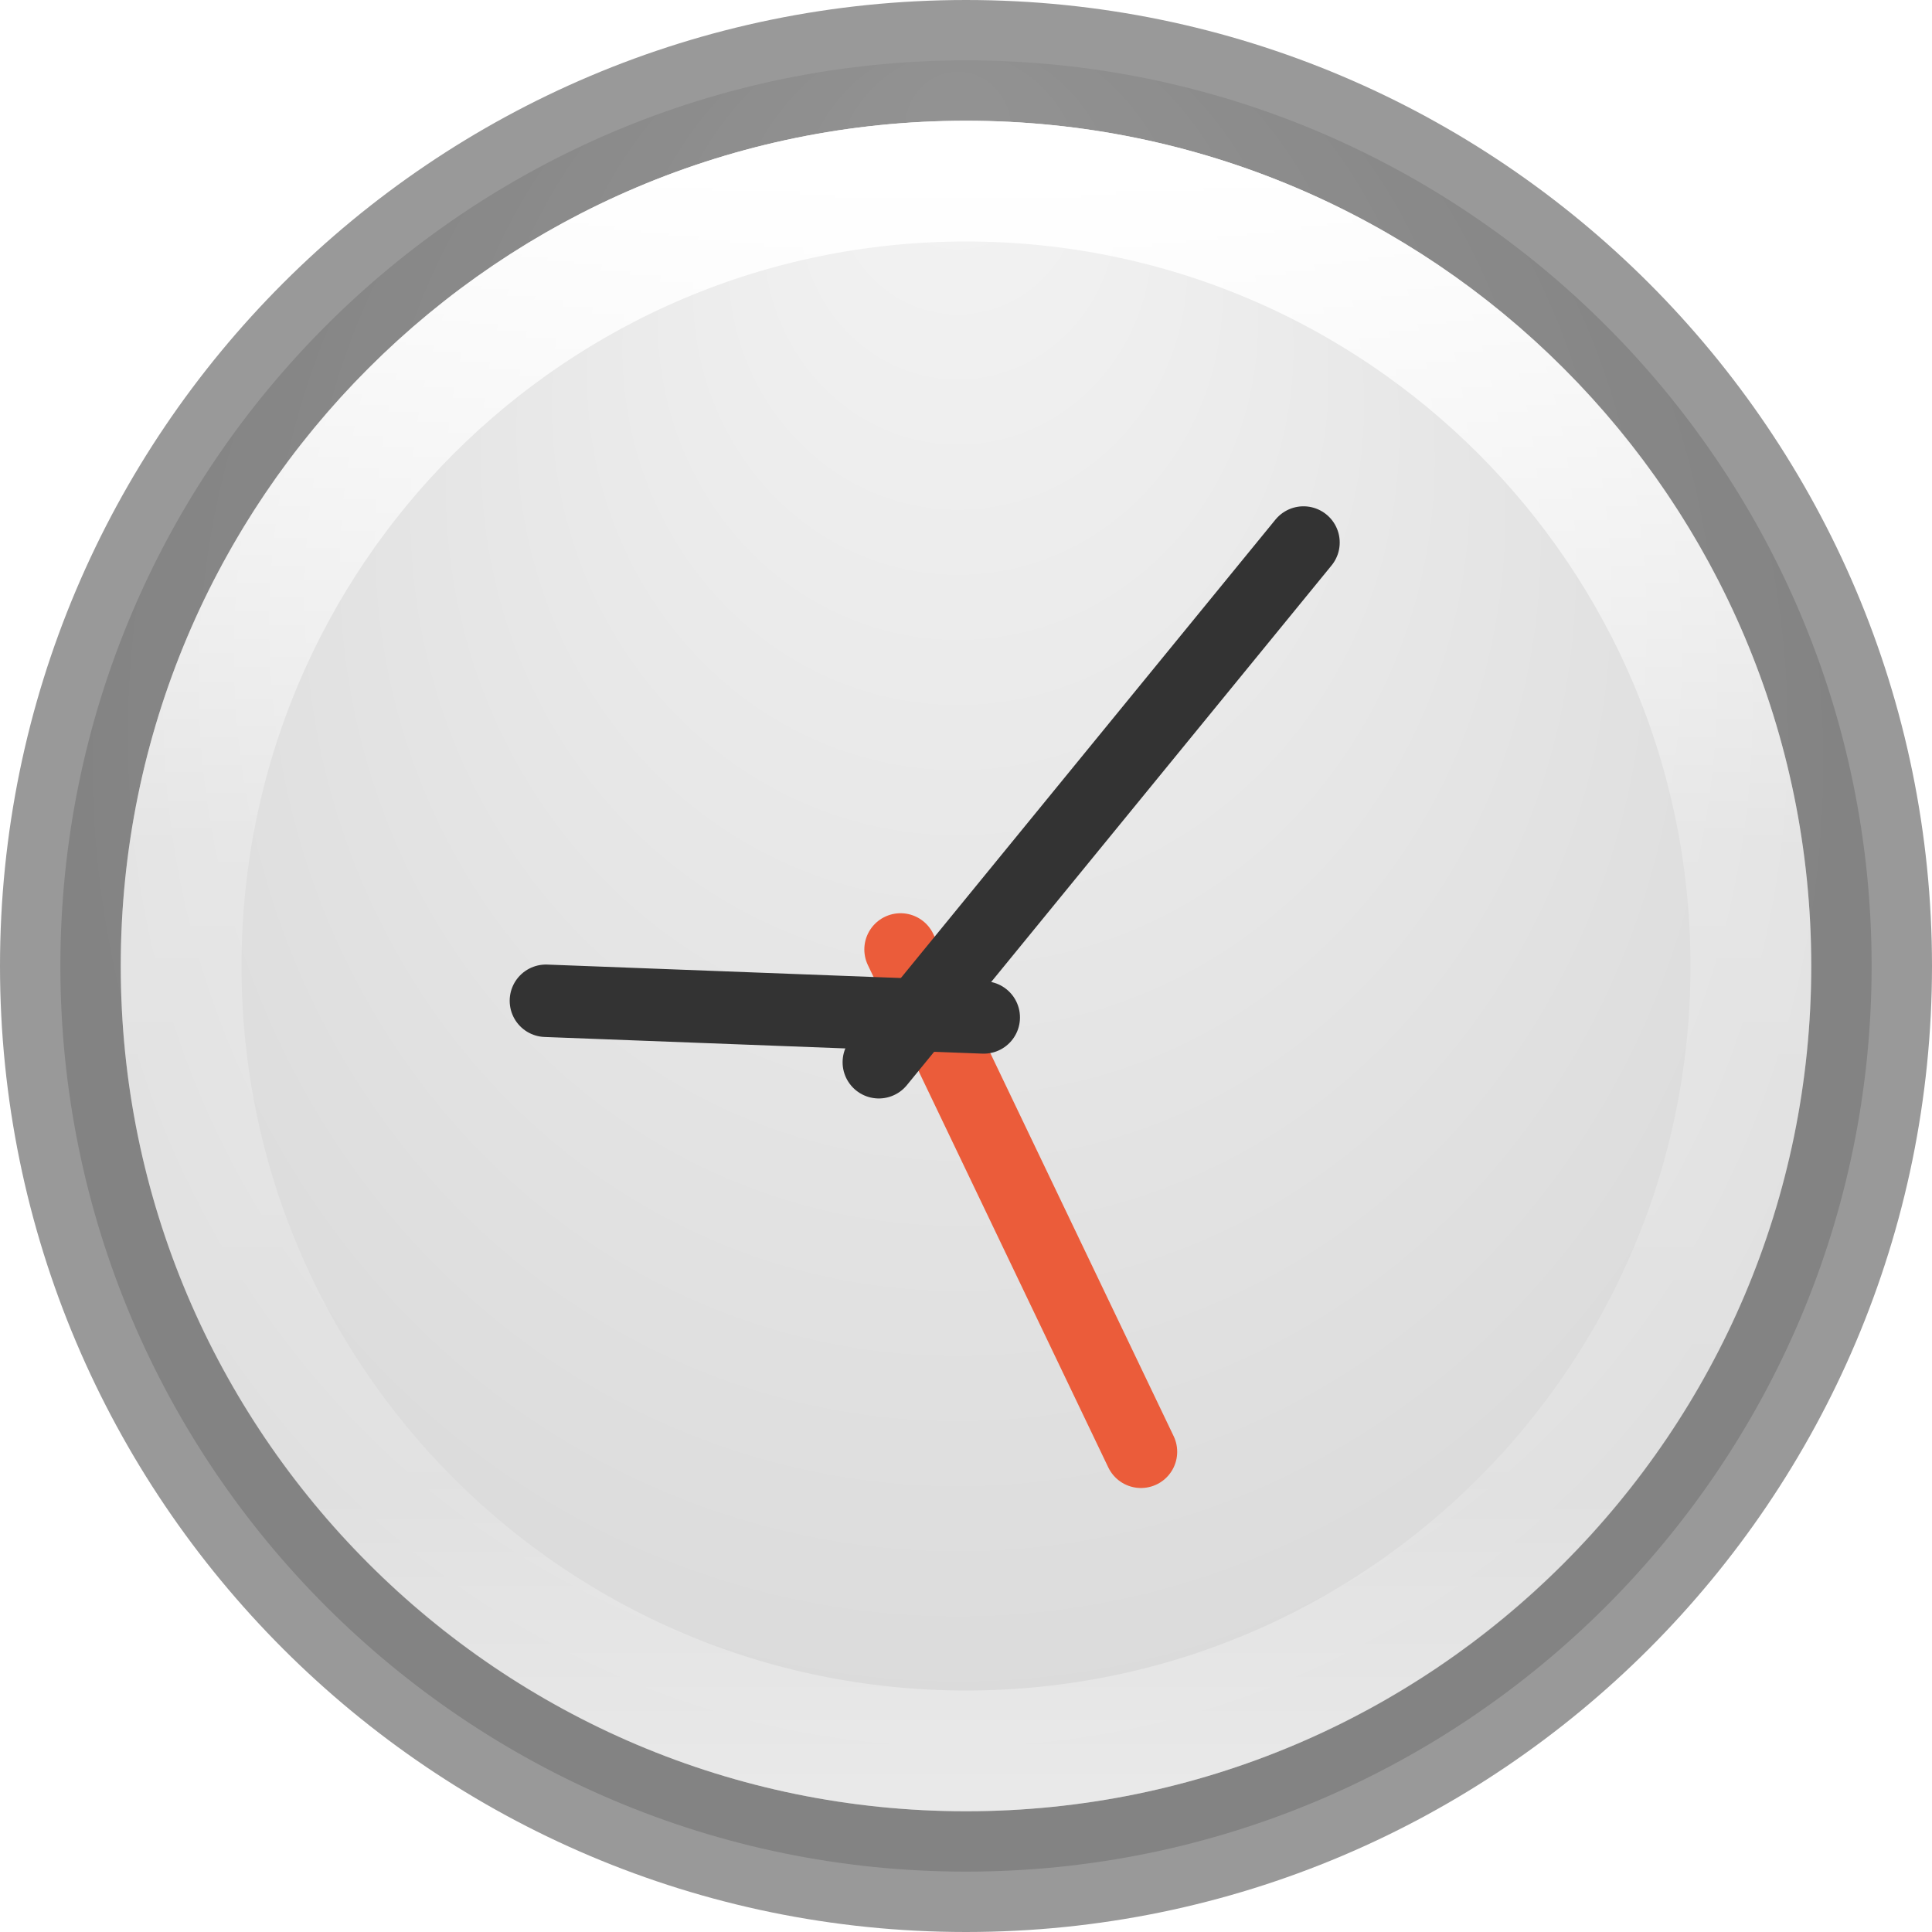
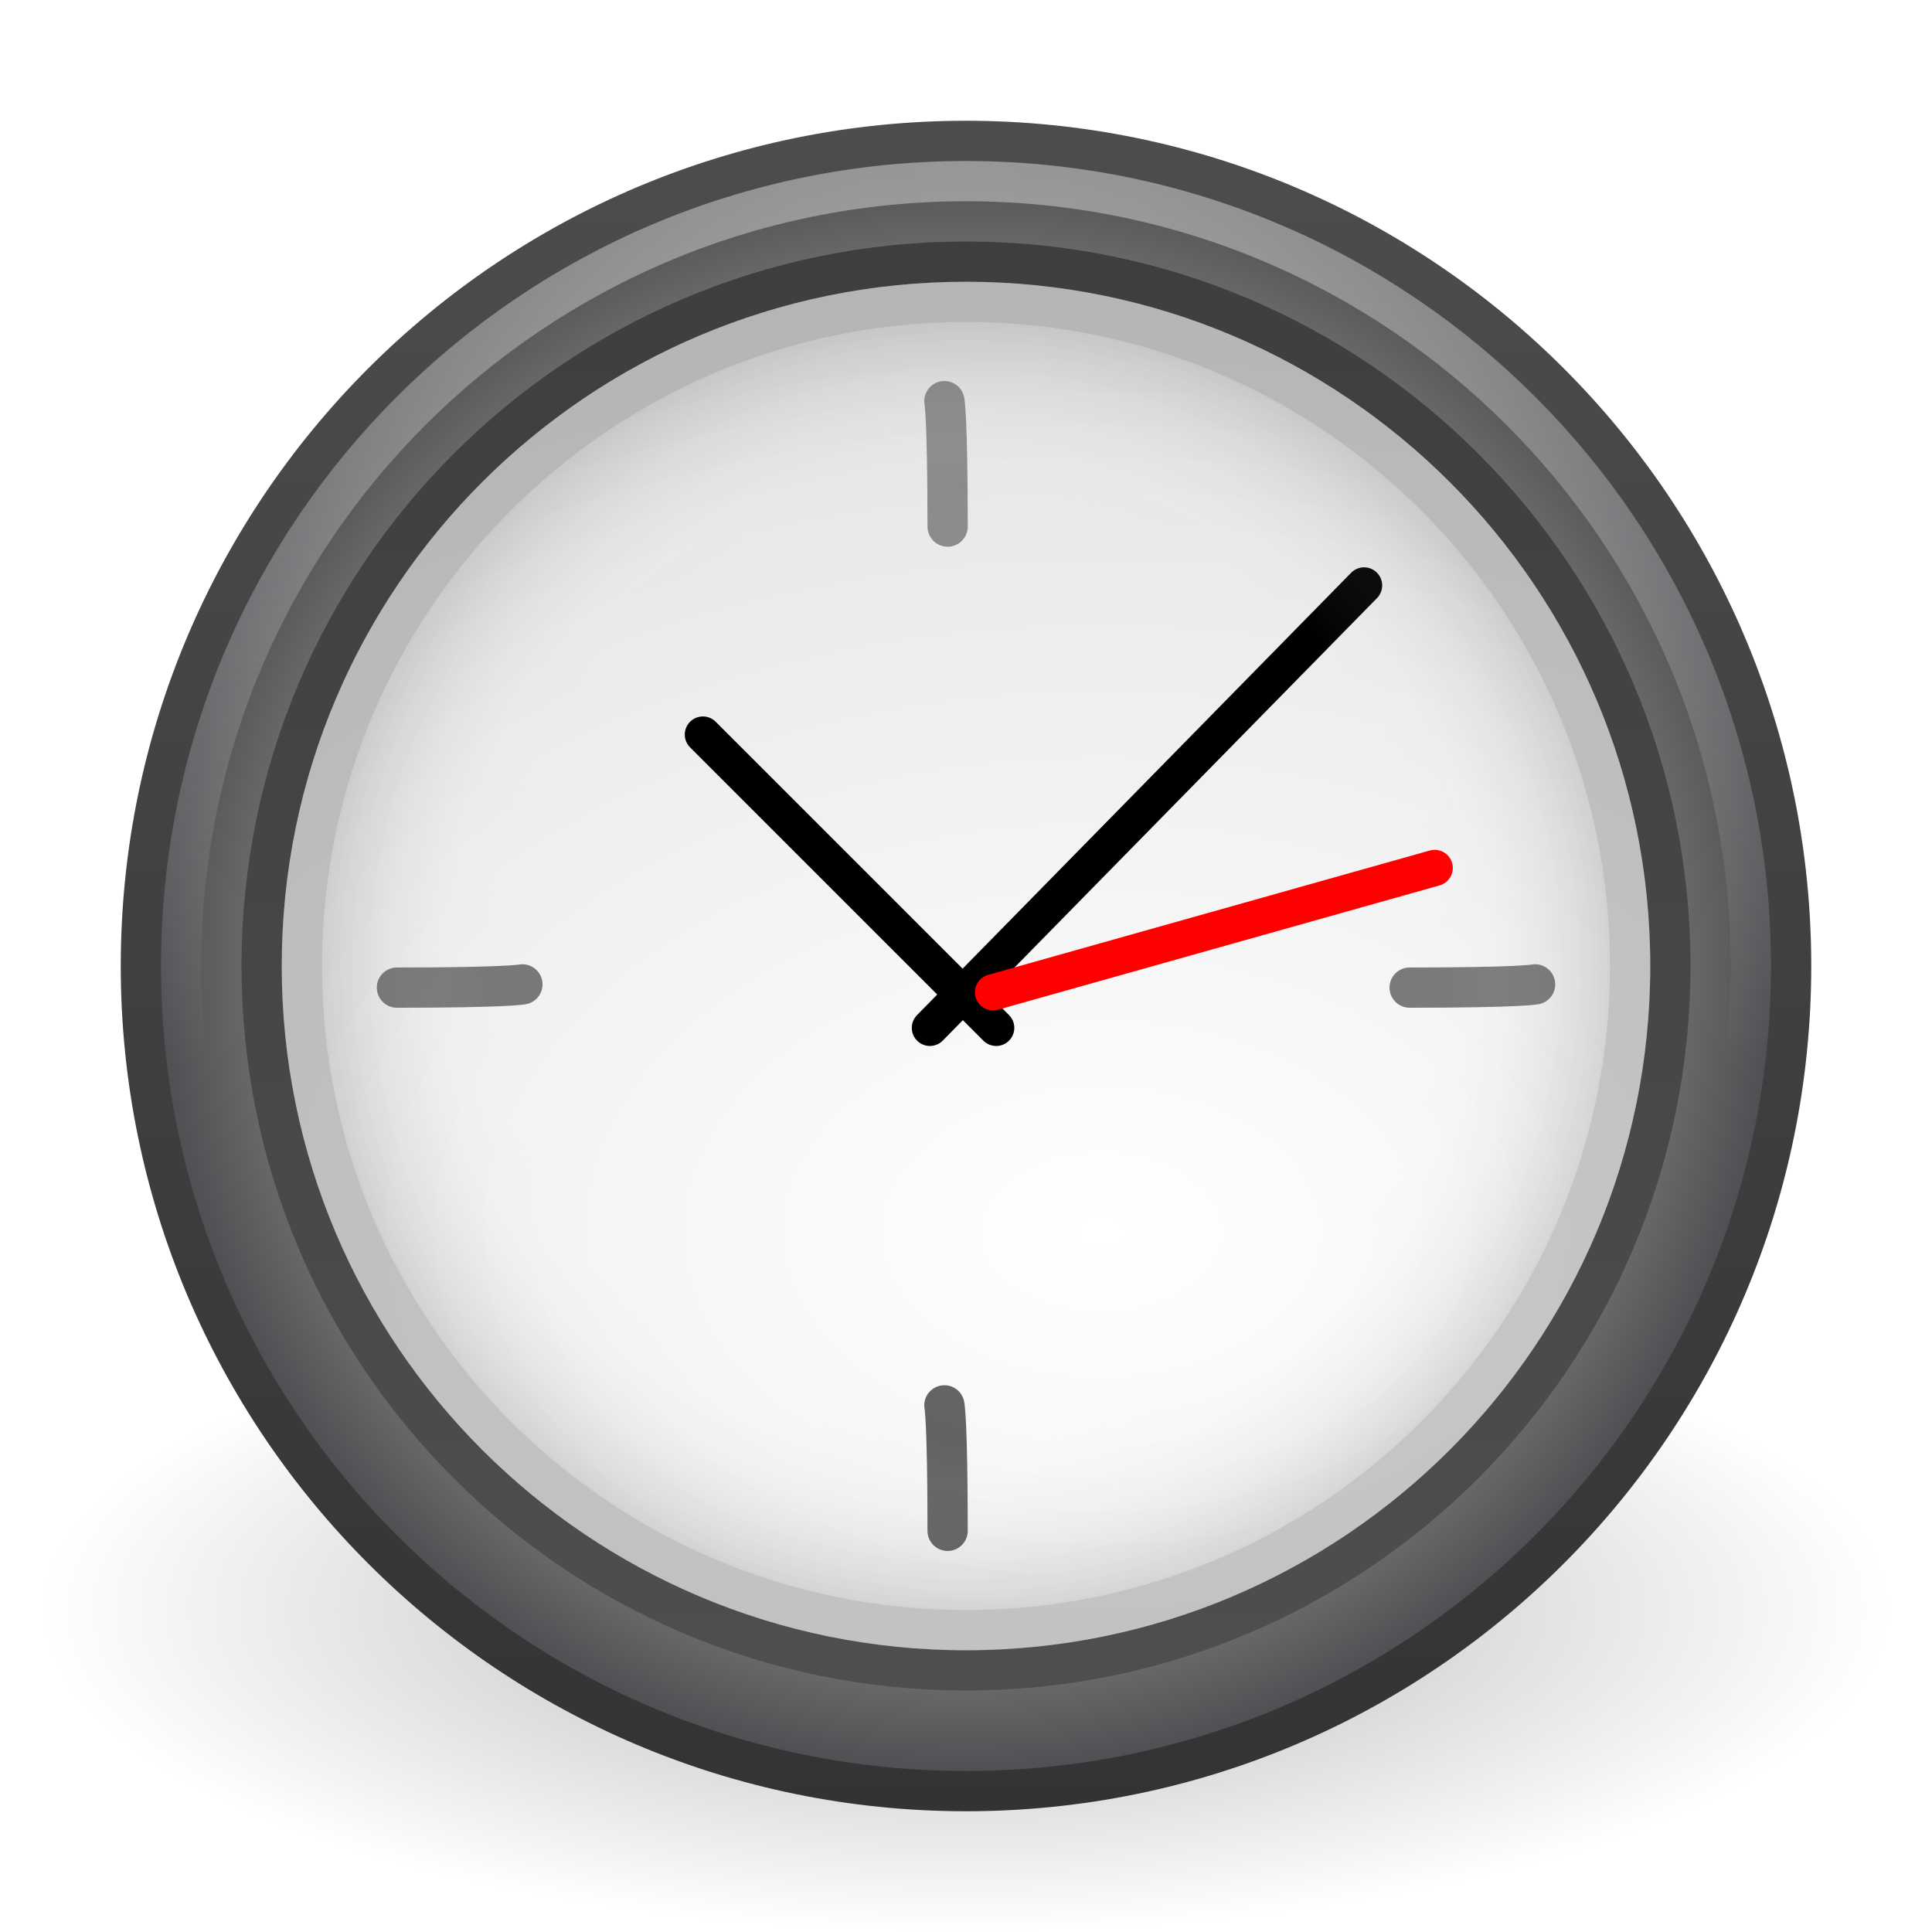
- <svg xmlns="http://www.w3.org/2000/svg" xmlns:xlink="http://www.w3.org/1999/xlink" version="1.0" width="16" height="16" id="svg3295">
-   <defs id="defs3297">
-     <linearGradient id="linearGradient4806-9">
-       <stop id="stop4808-49" style="stop-color:#ffffff;stop-opacity:1" offset="0" />
-       <stop id="stop4810-05" style="stop-color:#ffffff;stop-opacity:0.235" offset="0.424" />
-       <stop id="stop4812-6" style="stop-color:#ffffff;stop-opacity:0.157" offset="0.821" />
-       <stop id="stop4814-7" style="stop-color:#ffffff;stop-opacity:0.392" offset="1" />
+ <svg xmlns="http://www.w3.org/2000/svg" id="svg5555" height="48" width="48" version="1.0">
+   <defs id="defs5557">
+     <radialGradient id="radialGradient3199" gradientUnits="userSpaceOnUse" cy="24" cx="24" r="17">
+       <stop id="stop3303" style="stop-color:#fff;stop-opacity:0" offset="0" />
+       <stop id="stop3309" style="stop-color:#fff;stop-opacity:0" offset="0.7" />
+       <stop id="stop3305" offset="1" />
+     </radialGradient>
+     <linearGradient id="linearGradient3201" y2="26.494" gradientUnits="userSpaceOnUse" x2="29.05" gradientTransform="matrix(1 0 0 -1 .000001 48)" y1="7.028" x1="29.05">
+       <stop id="stop3710" offset="0" />
+       <stop id="stop3712" offset="1" />
    </linearGradient>
-     <linearGradient id="linearGradient2867-449-88-871-390-598-476-591-434-148-57-177-641-289-620-227-114-444-680-744-4-8-69-5-4-8-426-2-9-1-4-965">
-       <stop id="stop4036" style="stop-color:#f4f4f4;stop-opacity:1" offset="0" />
-       <stop id="stop4040" style="stop-color:#dadada;stop-opacity:1" offset="1" />
+     <linearGradient id="linearGradient3212" y2="26.091" gradientUnits="userSpaceOnUse" x2="24.398" gradientTransform="translate(-.39768 .39813)" y1="3.602" x1="24.398">
+       <stop id="stop3998" style="stop-color:#fff" offset="0" />
+       <stop id="stop4000" style="stop-color:#fff;stop-opacity:0" offset="1" />
    </linearGradient>
-     <linearGradient x1="71.204" y1="15.369" x2="71.204" y2="40.496" id="linearGradient3143" xlink:href="#linearGradient4806-9" gradientUnits="userSpaceOnUse" gradientTransform="matrix(0.5306905,0,0,0.5306907,-30.30318,-6.788705)" />
-     <radialGradient cx="15.026" cy="8.626" r="20" fx="0.304" fy="8.626" id="radialGradient3154" xlink:href="#linearGradient2867-449-88-871-390-598-476-591-434-148-57-177-641-289-620-227-114-444-680-744-4-8-69-5-4-8-426-2-9-1-4-965" gradientUnits="userSpaceOnUse" gradientTransform="matrix(-2.4562692e-8,0.4036492,-0.380296,-2.780277e-8,11.21346,0.5951713)" />
-     <radialGradient gradientTransform="matrix(0,0.3852883,-0.4195884,0,32.3895,-16.79301)" gradientUnits="userSpaceOnUse" xlink:href="#linearGradient3242-7-3-8-0-4-58-06" id="radialGradient3259" fy="48.605" fx="64.575" r="31" cy="48.605" cx="64.575" />
-     <linearGradient id="linearGradient3242-7-3-8-0-4-58-06">
-       <stop offset="0" style="stop-color:#cdf87e;stop-opacity:1" id="stop3244-5-8-5-6-4-3-8" />
-       <stop offset="0.262" style="stop-color:#a2e34f;stop-opacity:1" id="stop3246-9-5-1-5-3-0-7" />
-       <stop offset="0.661" style="stop-color:#68b723;stop-opacity:1" id="stop3248-7-2-0-7-5-35-9" />
-       <stop offset="1" style="stop-color:#1d7e0d;stop-opacity:1" id="stop3250-8-2-8-5-6-40-4" />
+     <radialGradient id="radialGradient3215" gradientUnits="userSpaceOnUse" cy="12.08" cx="27.412" gradientTransform="matrix(1.7638e-8 1.7731 -2.6591 2.6451e-8 59.48 -17.999)" r="18">
+       <stop id="stop3270" style="stop-color:#fff" offset="0" />
+       <stop id="stop3272" style="stop-color:#d8d8d8" offset="1" />
+     </radialGradient>
+     <linearGradient id="linearGradient3217" y2="40.32" gradientUnits="userSpaceOnUse" x2="29.05" gradientTransform="matrix(1.0606 0 0 1.0606 -1.4545 -1.4545)" y1="7.028" x1="29.05">
+       <stop id="stop2482" style="stop-color:#3d3e40" offset="0" />
+       <stop id="stop2484" style="stop-color:#4e4e4e" offset="1" />
    </linearGradient>
+     <radialGradient id="radialGradient3220" gradientUnits="userSpaceOnUse" cy="24.003" cx="24.012" gradientTransform="matrix(.95321 0 0 .95321 1.1236 1.1232)" r="21">
+       <stop id="stop5026" style="stop-color:#808080" offset="0" />
+       <stop id="stop5028" style="stop-color:#6d6d6d" offset=".873" />
+       <stop id="stop5030" style="stop-color:#4f5053" offset="1" />
+     </radialGradient>
+     <linearGradient id="linearGradient3222" y2="45.184" gradientUnits="userSpaceOnUse" x2="7.554" y1="3" x1="7.554">
+       <stop id="stop3229" style="stop-color:#4d4d4d" offset="0" />
+       <stop id="stop3231" style="stop-color:#333" offset="1" />
+     </linearGradient>
+     <radialGradient id="radialGradient3225" gradientUnits="userSpaceOnUse" cy="4.625" cx="62.625" gradientTransform="matrix(2.1647 0 0 .75294 -111.56 36.518)" r="10.625">
+       <stop id="stop8840" offset="0" />
+       <stop id="stop8842" style="stop-opacity:0" offset="1" />
+     </radialGradient>
  </defs>
-   <path d="m 8,0.5 c -4.138,0 -7.5,3.362 -7.5,7.5 0,4.138 3.362,7.5 7.5,7.5 C 12.138,15.5 15.5,12.138 15.5,8 15.5,3.862 12.138,0.5 8,0.5 z" id="path2555-7-65" style="color:#000000;fill:url(#radialGradient3154);fill-opacity:1;fill-rule:nonzero;stroke:none;stroke-width:1;marker:none;visibility:visible;display:inline;overflow:visible;enable-background:accumulate" />
-   <path d="m 8,0.5 c -4.138,0 -7.5,3.362 -7.5,7.5 C 0.5,12.138 3.862,15.5 8,15.5 c 4.138,0 7.5,-3.362 7.5,-7.5 0,-4.138 -3.362,-7.5 -7.5,-7.5 z" id="path2555-7-1-7" style="opacity:0.4;color:#000000;fill:none;stroke:#000000;stroke-width:1;stroke-linecap:round;stroke-linejoin:round;stroke-miterlimit:4;stroke-opacity:1;stroke-dasharray:none;stroke-dashoffset:0;marker:none;visibility:visible;display:inline;overflow:visible;enable-background:accumulate" />
-   <path d="m 7.458,7.863 1.991,4.16" id="path2316-0" style="fill:none;stroke:#eb5c3a;stroke-width:0.6;stroke-linecap:round;stroke-linejoin:miter;stroke-miterlimit:4;stroke-opacity:1;stroke-dasharray:none" />
-   <path d="M 7.278,8.797 10.795,4.493" id="path2312-7" style="fill:none;stroke:#333333;stroke-width:0.6;stroke-linecap:round;stroke-linejoin:miter;stroke-miterlimit:4;stroke-opacity:1;stroke-dasharray:none" />
-   <path d="M 8.147,8.426 4.521,8.288" id="path2314-7" style="fill:#0000ff;fill-opacity:1;stroke:#333333;stroke-width:0.6;stroke-linecap:round;stroke-linejoin:miter;stroke-miterlimit:4;stroke-opacity:1;stroke-dasharray:none" />
-   <path d="M 14.5,8 C 14.5,11.59 11.59,14.5 8,14.5 4.41,14.5 1.5,11.59 1.5,8 1.5,4.41 4.41,1.5 8,1.5 c 3.59,0 6.5,2.91 6.5,6.5 z" id="path3421" style="color:#000000;fill:none;stroke:url(#linearGradient3143);stroke-width:1;stroke-linecap:round;stroke-linejoin:round;stroke-miterlimit:4;stroke-opacity:1;stroke-dasharray:none;stroke-dashoffset:0;marker:none;visibility:visible;display:inline;overflow:visible;enable-background:accumulate" />
+   <path id="path8836" style="opacity:.3;fill-rule:evenodd;fill:url(#radialGradient3225)" d="m47 40c0 4.418-10.297 8-23 8s-23-3.582-23-8 10.297-8 23-8 23 3.582 23 8z" />
+   <path id="path6495" style="stroke:url(#linearGradient3222);fill:url(#radialGradient3220)" d="m44.5 23.999c0 11.322-9.179 20.501-20.5 20.501-11.322 0-20.5-9.179-20.5-20.501 0-11.321 9.178-20.499 20.5-20.499 11.321 0 20.5 9.178 20.5 20.499z" />
+   <path id="path3215" style="stroke:url(#linearGradient3217);fill:url(#radialGradient3215)" d="m41.5 23.999c0 9.665-7.836 17.501-17.5 17.501-9.665 0-17.5-7.835-17.5-17.501 0-9.665 7.835-17.499 17.5-17.499 9.664 0 17.5 7.835 17.5 17.499z" />
+   <path id="path3222" style="opacity:.4;stroke:url(#linearGradient3212);fill:none" d="m43.5 23.999c0 10.77-8.731 19.501-19.5 19.501-10.77 0-19.5-8.731-19.5-19.501 0-10.769 8.731-19.499 19.5-19.499s19.5 8.73 19.5 19.499z" />
+   <path id="path2291" style="opacity:.5;stroke:#000;stroke-linecap:round;fill:none" d="m9.862 24.537c2.766 0 3.117-0.08 3.117-0.08" />
+   <path id="path2296" style="opacity:.5;stroke:#000;stroke-linecap:round;fill:none" d="m35.022 24.537c2.766 0 3.117-0.08 3.117-0.08" />
+   <path id="path2306" style="opacity:.6;stroke:#000;stroke-linecap:round;fill:none" d="m23.543 38.033c0-2.766-0.08-3.117-0.08-3.117" />
+   <path id="path2308" style="opacity:.4;stroke:#000;stroke-linecap:round;fill:none" d="m23.543 13.083c0-2.766-0.08-3.117-0.08-3.117" />
+   <path id="path2312" style="stroke:#000;stroke-linecap:round;stroke-width:0.9;fill:none" d="m23.103 25.537 10.787-10.992" />
+   <path id="path2314" style="stroke:#000;stroke-linecap:round;stroke-width:0.9;fill:none" d="m24.75 25.537-7.287-7.287" />
+   <path id="path2316" style="fill-rule:evenodd;stroke:#f00;stroke-linecap:round;stroke-width:0.9;fill:#f00" d="m24.672 24.653 10.973-3.089" />
+   <path id="path3215-4" style="opacity:.2;stroke:url(#linearGradient3201);fill:url(#radialGradient3199)" d="m40.5 24.001c0-9.113-7.388-16.501-16.5-16.501-9.113 0-16.5 7.388-16.5 16.501 0 9.112 7.387 16.499 16.5 16.499 9.112 0 16.5-7.387 16.5-16.499z" />
</svg>
